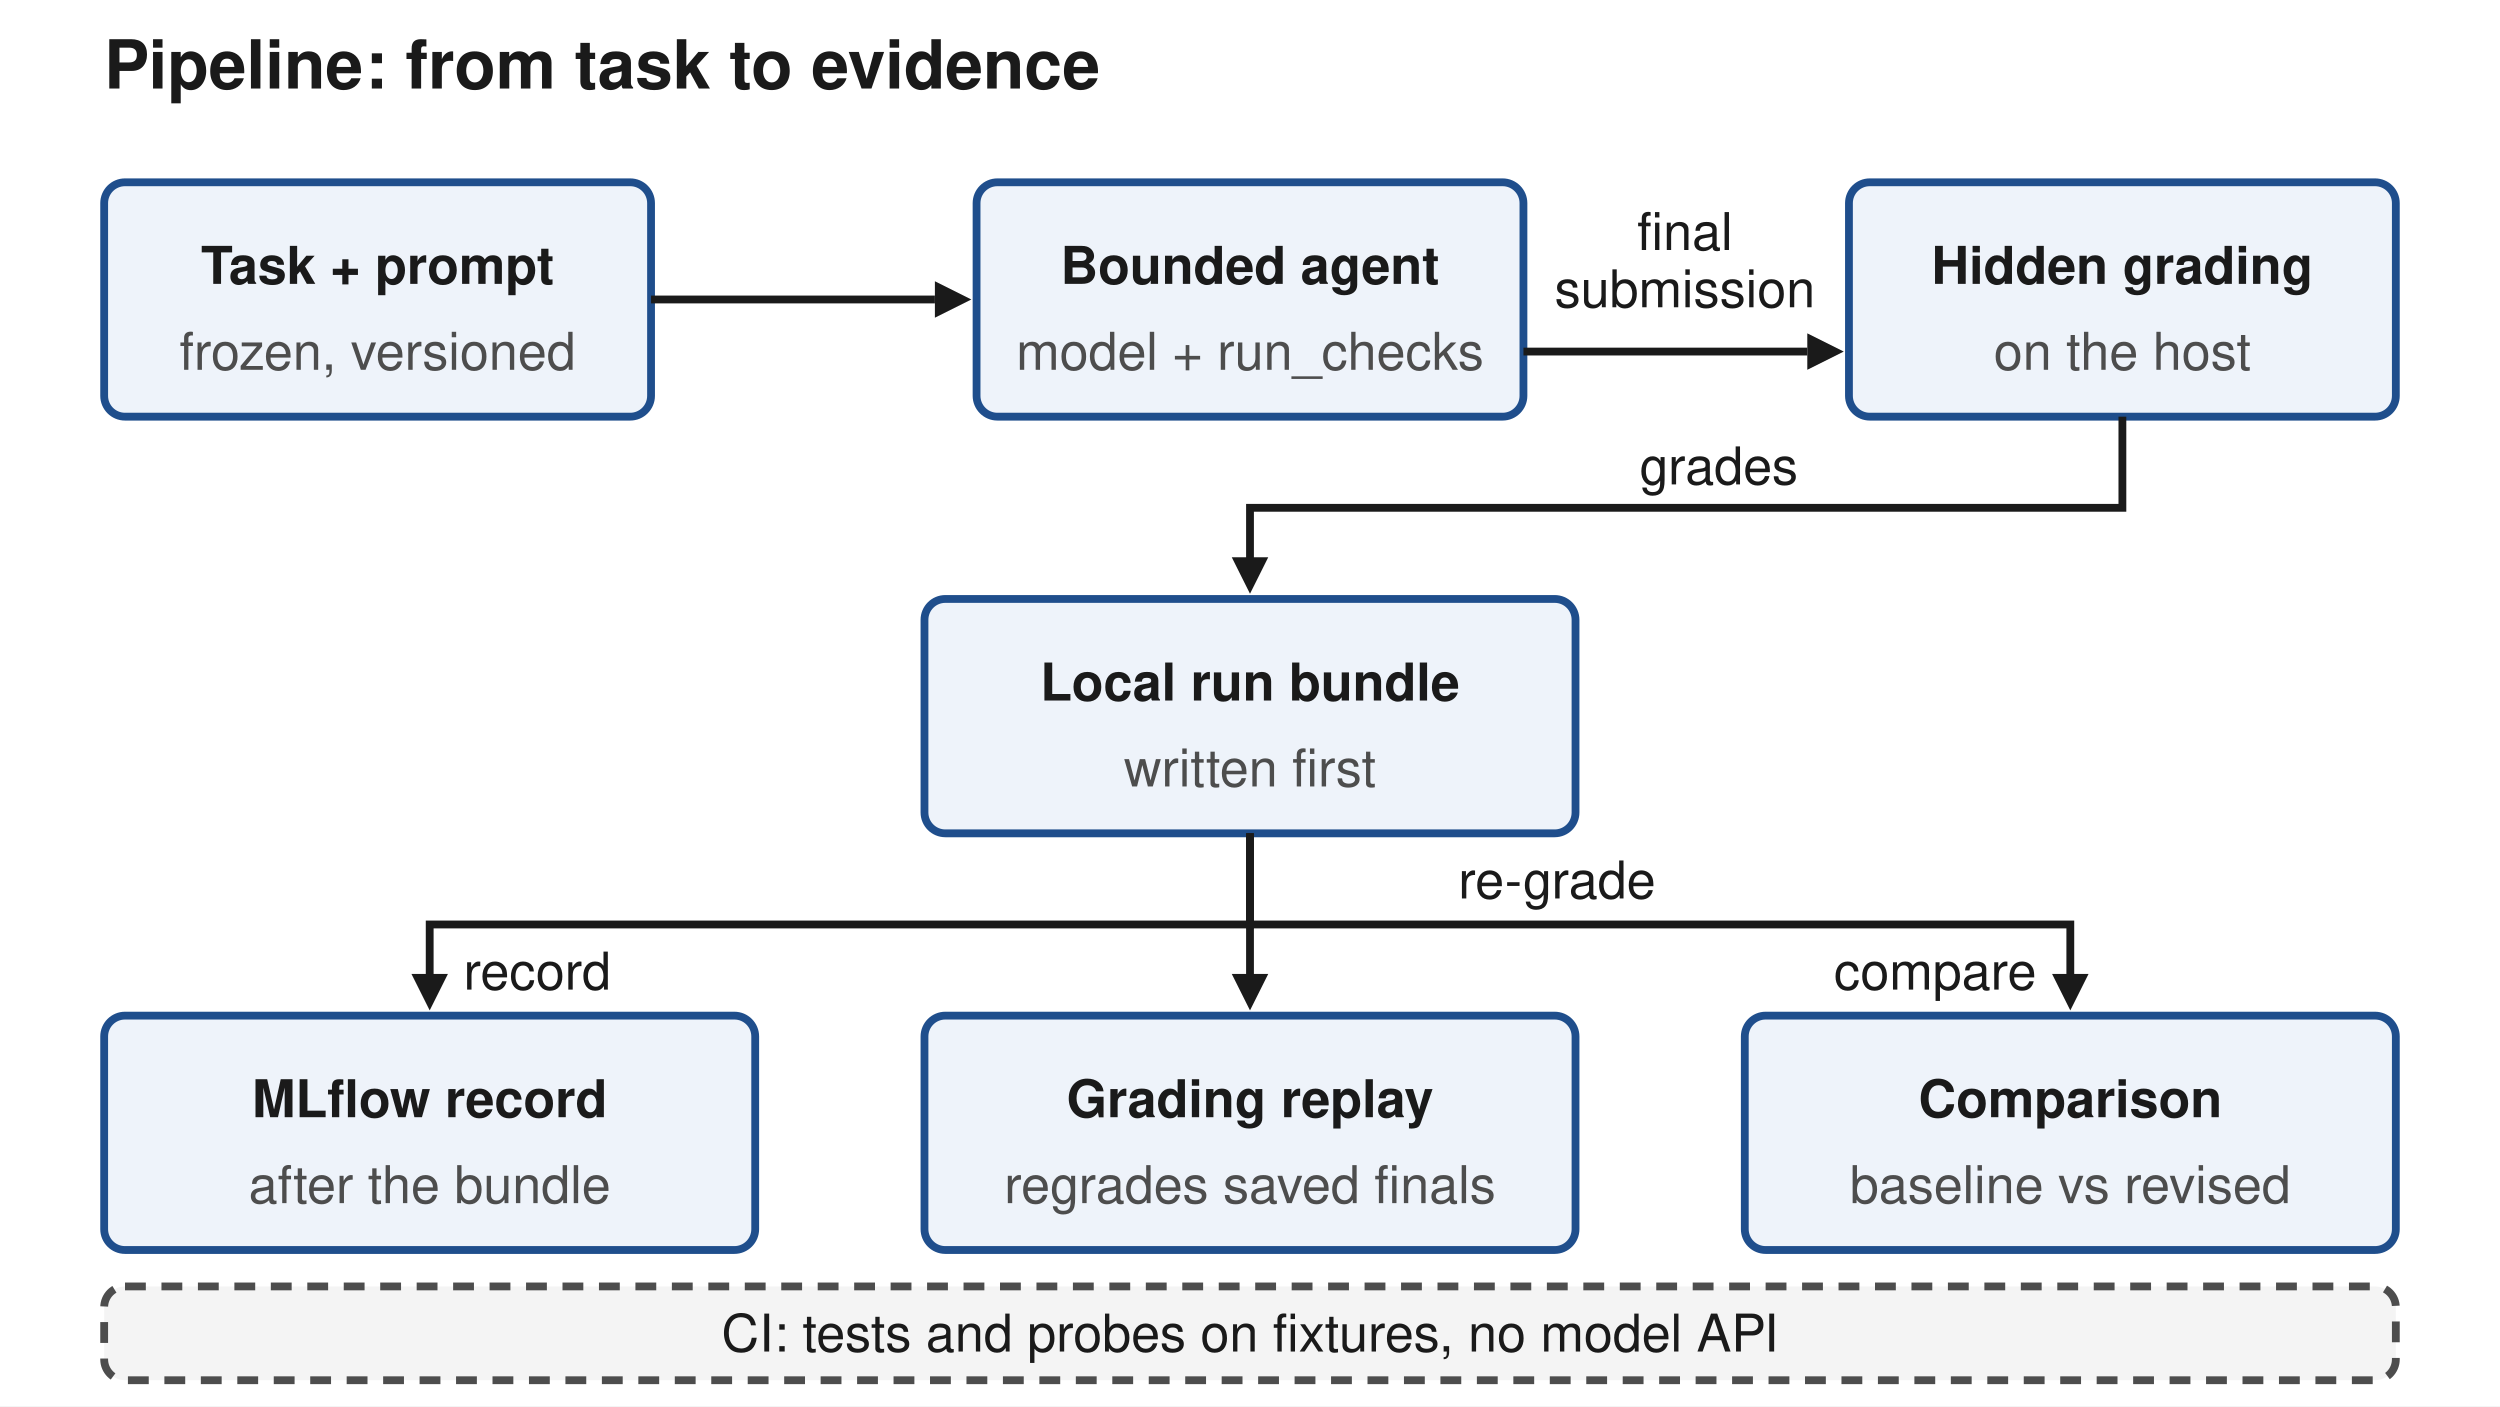
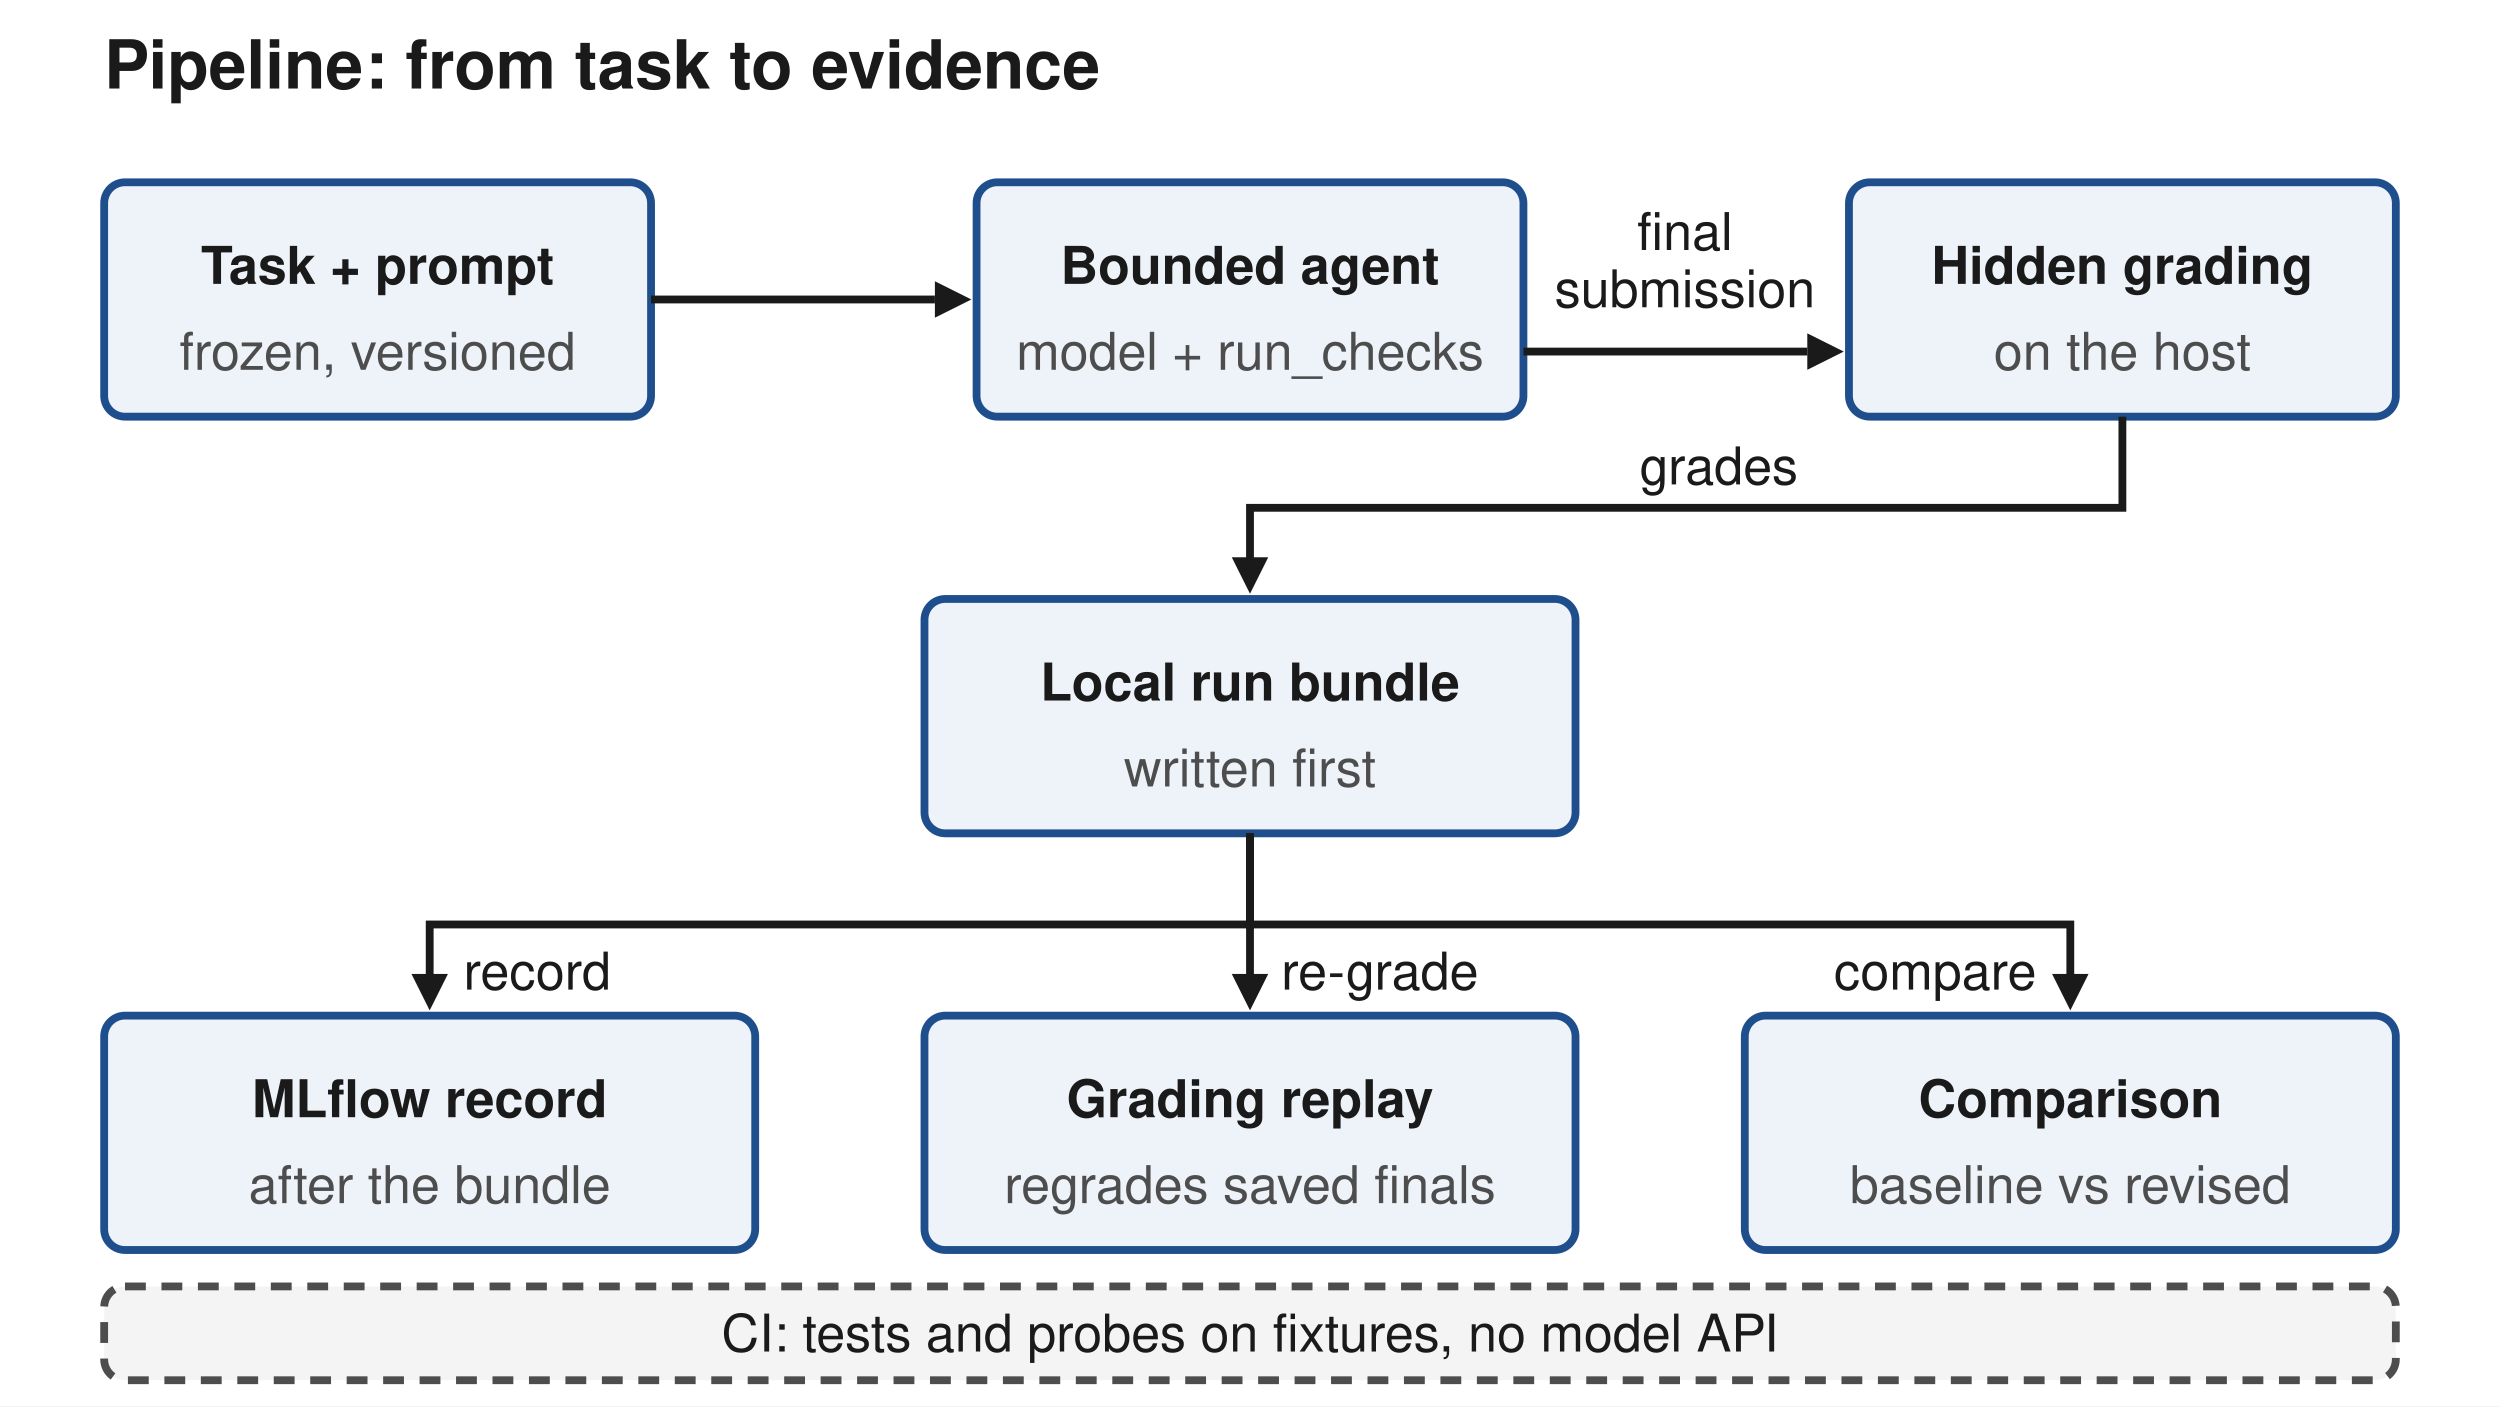
<svg xmlns="http://www.w3.org/2000/svg" viewBox="0 0 960 540" width="960" height="540" role="img" aria-labelledby="diagram-pipeline-overview-title diagram-pipeline-overview-desc">
  <style>text{font-family:system-ui,-apple-system,"Segoe UI",Helvetica,Arial,sans-serif}</style>
  <rect x="0" y="0" width="960" height="540" fill="#ffffff" />
  <text x="40" y="34" font-size="26" font-weight="bold" fill="#1a1a1a">Pipeline: from task to evidence</text>
  <rect x="40" y="70" width="210" height="90" rx="8" fill="#eef3fa" stroke="#1f4e8c" stroke-width="3" />
  <text x="145" y="109" font-size="20" font-weight="bold" text-anchor="middle" fill="#1a1a1a">Task + prompt</text>
  <text x="145" y="142" font-size="20" text-anchor="middle" fill="#4d4d4d">frozen, versioned</text>
  <rect x="375" y="70" width="210" height="90" rx="8" fill="#eef3fa" stroke="#1f4e8c" stroke-width="3" />
  <text x="480" y="109" font-size="20" font-weight="bold" text-anchor="middle" fill="#1a1a1a">Bounded agent</text>
  <text x="480" y="142" font-size="20" text-anchor="middle" fill="#4d4d4d">model + run_checks</text>
  <rect x="710" y="70" width="210" height="90" rx="8" fill="#eef3fa" stroke="#1f4e8c" stroke-width="3" />
  <text x="815" y="109" font-size="20" font-weight="bold" text-anchor="middle" fill="#1a1a1a">Hidden grading</text>
  <text x="815" y="142" font-size="20" text-anchor="middle" fill="#4d4d4d">on the host</text>
  <rect x="355" y="230" width="250" height="90" rx="8" fill="#eef3fa" stroke="#1f4e8c" stroke-width="3" />
  <text x="480" y="269" font-size="20" font-weight="bold" text-anchor="middle" fill="#1a1a1a">Local run bundle</text>
  <text x="480" y="302" font-size="20" text-anchor="middle" fill="#4d4d4d">written first</text>
  <rect x="40" y="390" width="250" height="90" rx="8" fill="#eef3fa" stroke="#1f4e8c" stroke-width="3" />
  <text x="165" y="429" font-size="20" font-weight="bold" text-anchor="middle" fill="#1a1a1a">MLflow record</text>
  <text x="165" y="462" font-size="20" text-anchor="middle" fill="#4d4d4d">after the bundle</text>
  <rect x="355" y="390" width="250" height="90" rx="8" fill="#eef3fa" stroke="#1f4e8c" stroke-width="3" />
  <text x="480" y="429" font-size="20" font-weight="bold" text-anchor="middle" fill="#1a1a1a">Grading replay</text>
  <text x="480" y="462" font-size="20" text-anchor="middle" fill="#4d4d4d">regrades saved finals</text>
  <rect x="670" y="390" width="250" height="90" rx="8" fill="#eef3fa" stroke="#1f4e8c" stroke-width="3" />
  <text x="795" y="429" font-size="20" font-weight="bold" text-anchor="middle" fill="#1a1a1a">Comparison</text>
  <text x="795" y="462" font-size="20" text-anchor="middle" fill="#4d4d4d">baseline vs revised</text>
  <path d="M250 115H359" stroke="#1a1a1a" stroke-width="3" fill="none" />
  <path d="M373 115L359 108L359 122Z" fill="#1a1a1a" stroke="none" />
  <text x="647" y="96" font-size="20" text-anchor="middle" fill="#1a1a1a">final</text>
  <text x="647" y="118" font-size="20" text-anchor="middle" fill="#1a1a1a">submission</text>
  <path d="M585 135H694" stroke="#1a1a1a" stroke-width="3" fill="none" />
  <path d="M708 135L694 128L694 142Z" fill="#1a1a1a" stroke="none" />
  <path d="M815 160V195H480V216" stroke="#1a1a1a" stroke-width="3" fill="none" />
  <path d="M480 228L473 214L487 214Z" fill="#1a1a1a" stroke="none" />
  <text x="660" y="186" font-size="20" text-anchor="middle" fill="#1a1a1a">grades</text>
  <path d="M480 320V355H165V376" stroke="#1a1a1a" stroke-width="3" fill="none" />
  <path d="M165 388L158 374L172 374Z" fill="#1a1a1a" stroke="none" />
  <text x="178" y="380" font-size="20" fill="#1a1a1a">record</text>
  <path d="M480 320V376" stroke="#1a1a1a" stroke-width="3" fill="none" />
  <path d="M480 388L473 374L487 374Z" fill="#1a1a1a" stroke="none" />
-   <text x="560" y="345" font-size="20" fill="#1a1a1a">re-grade</text>
+   <text x="492" y="380" font-size="20" fill="#1a1a1a">re-grade</text>
  <path d="M480 320V355H795V376" stroke="#1a1a1a" stroke-width="3" fill="none" />
  <path d="M795 388L788 374L802 374Z" fill="#1a1a1a" stroke="none" />
  <text x="782" y="380" font-size="20" text-anchor="end" fill="#1a1a1a">compare</text>
  <rect x="40" y="494" width="880" height="36" rx="8" fill="#f4f4f4" stroke="#4d4d4d" stroke-width="3" stroke-dasharray="8 6" />
  <text x="480" y="519" font-size="20" text-anchor="middle" fill="#1a1a1a">CI: tests and probes on fixtures, no model API</text>
</svg>
